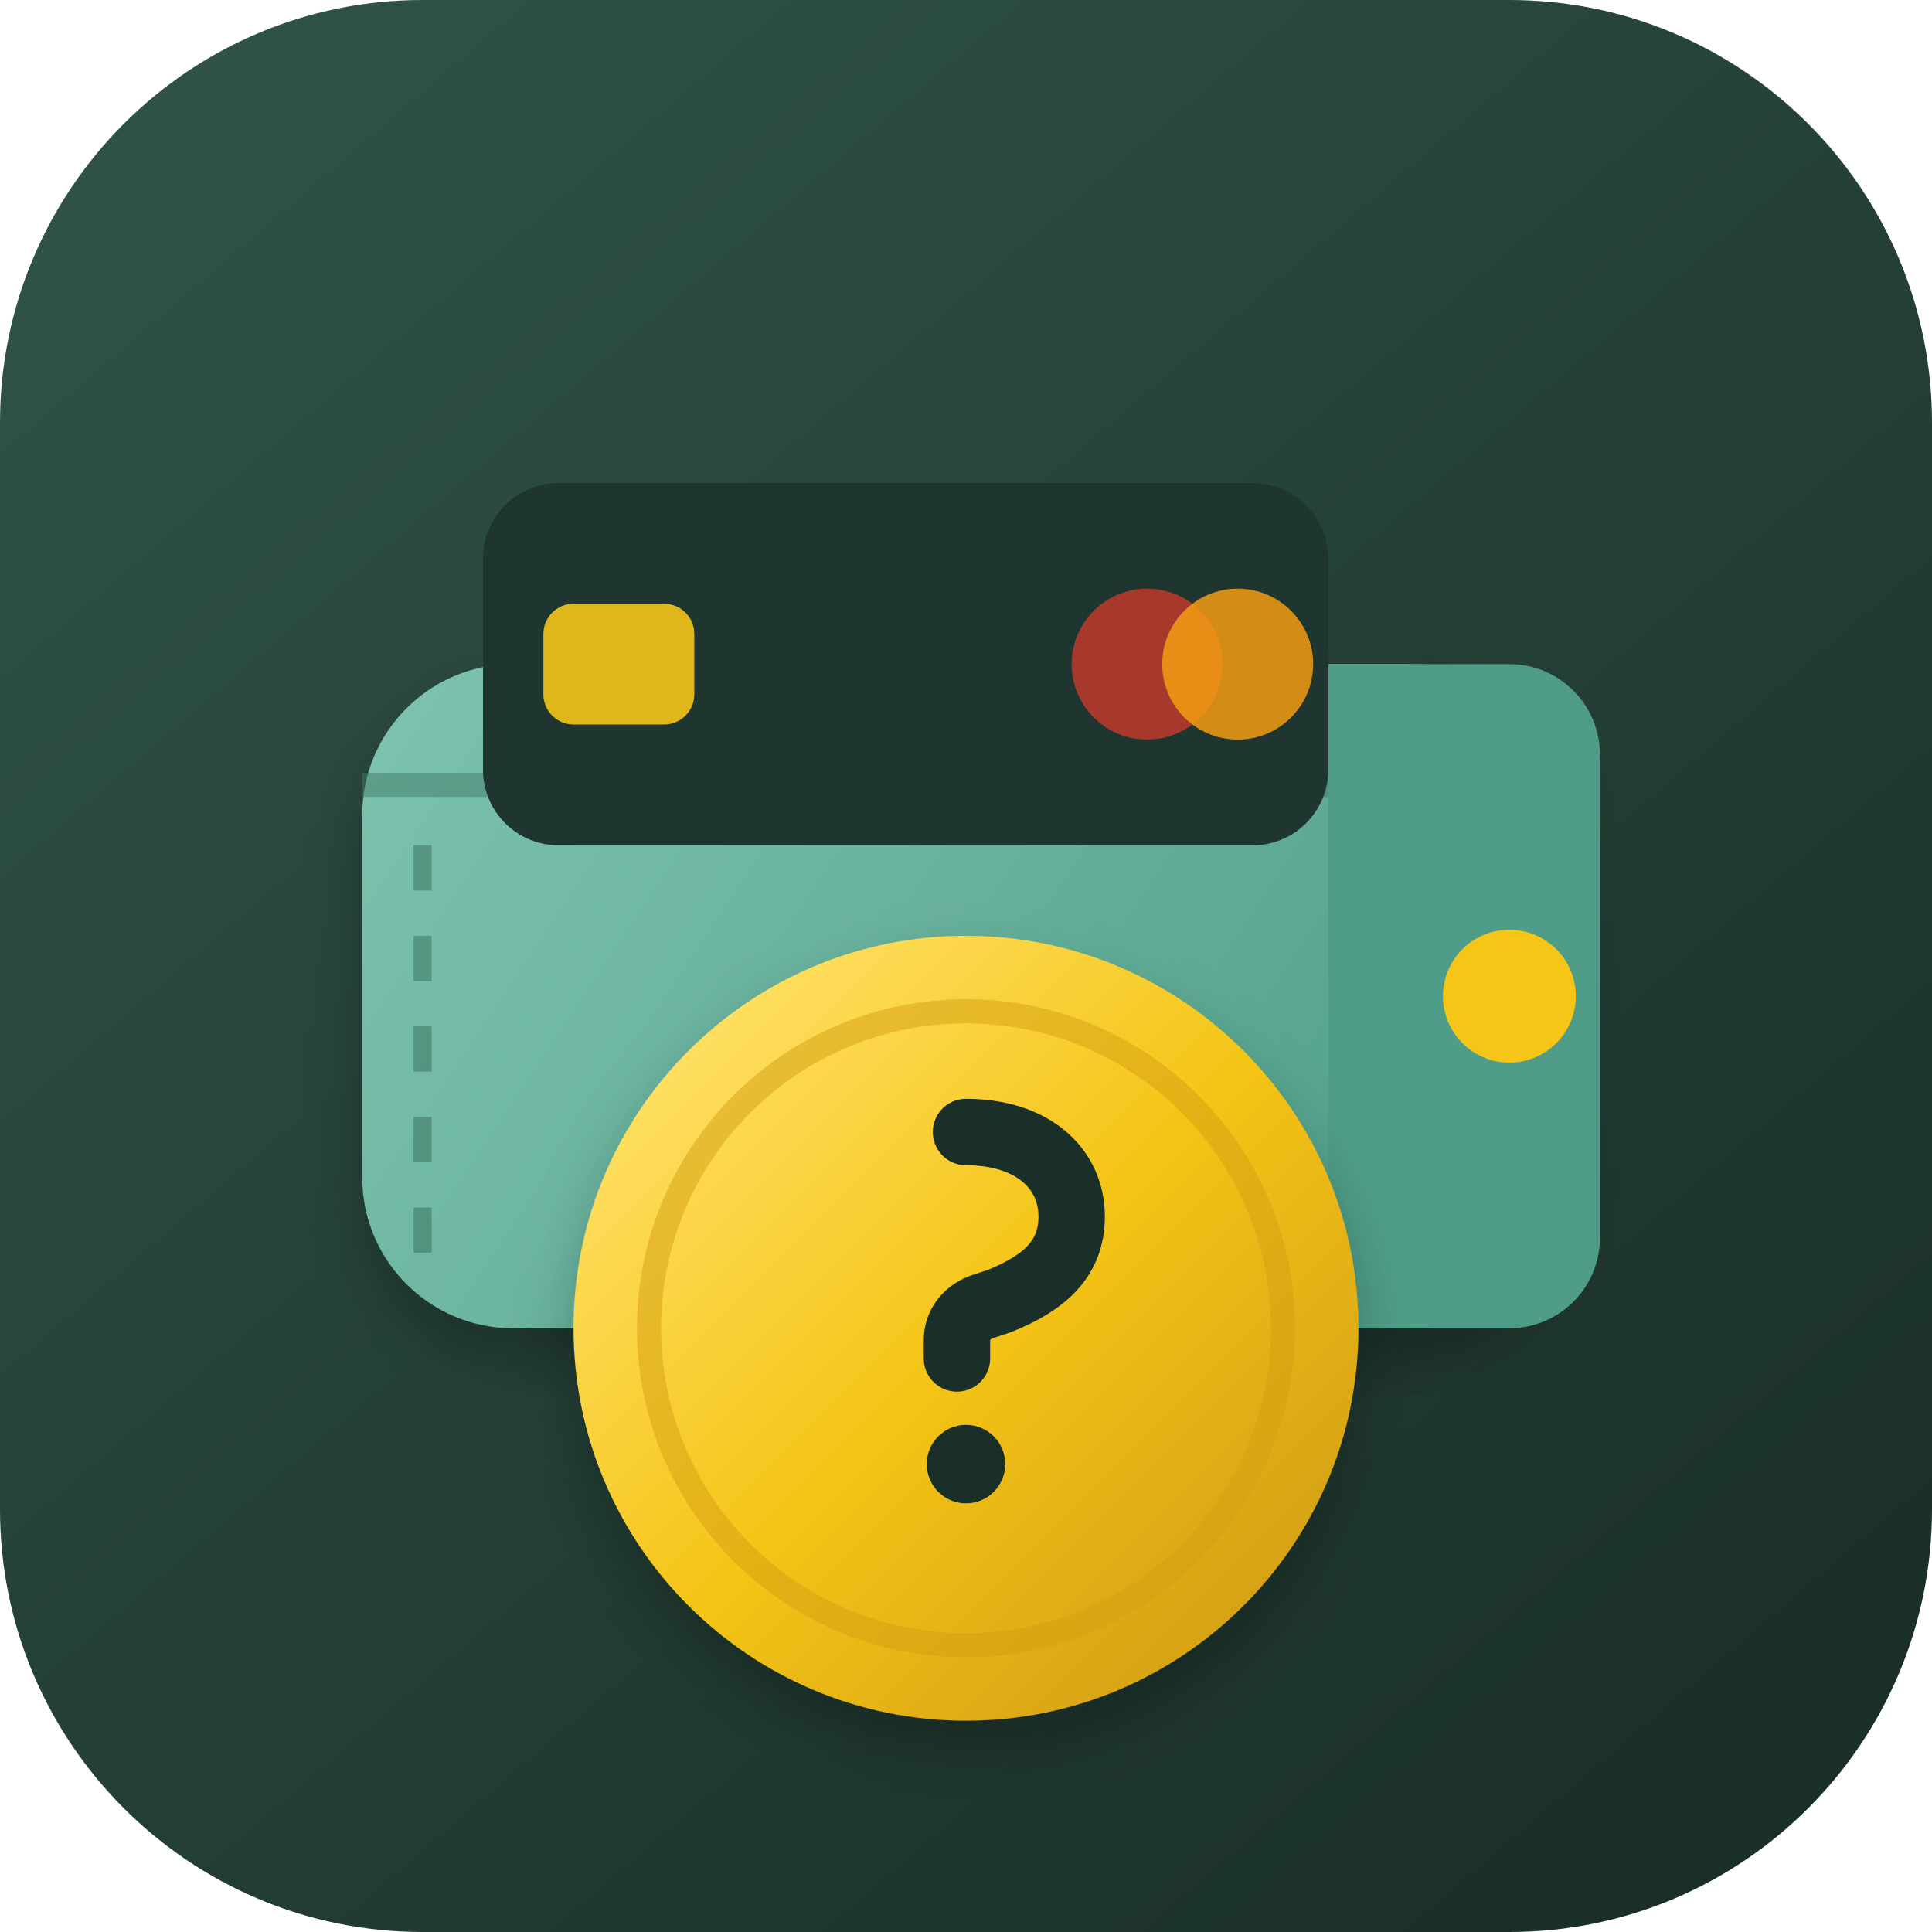
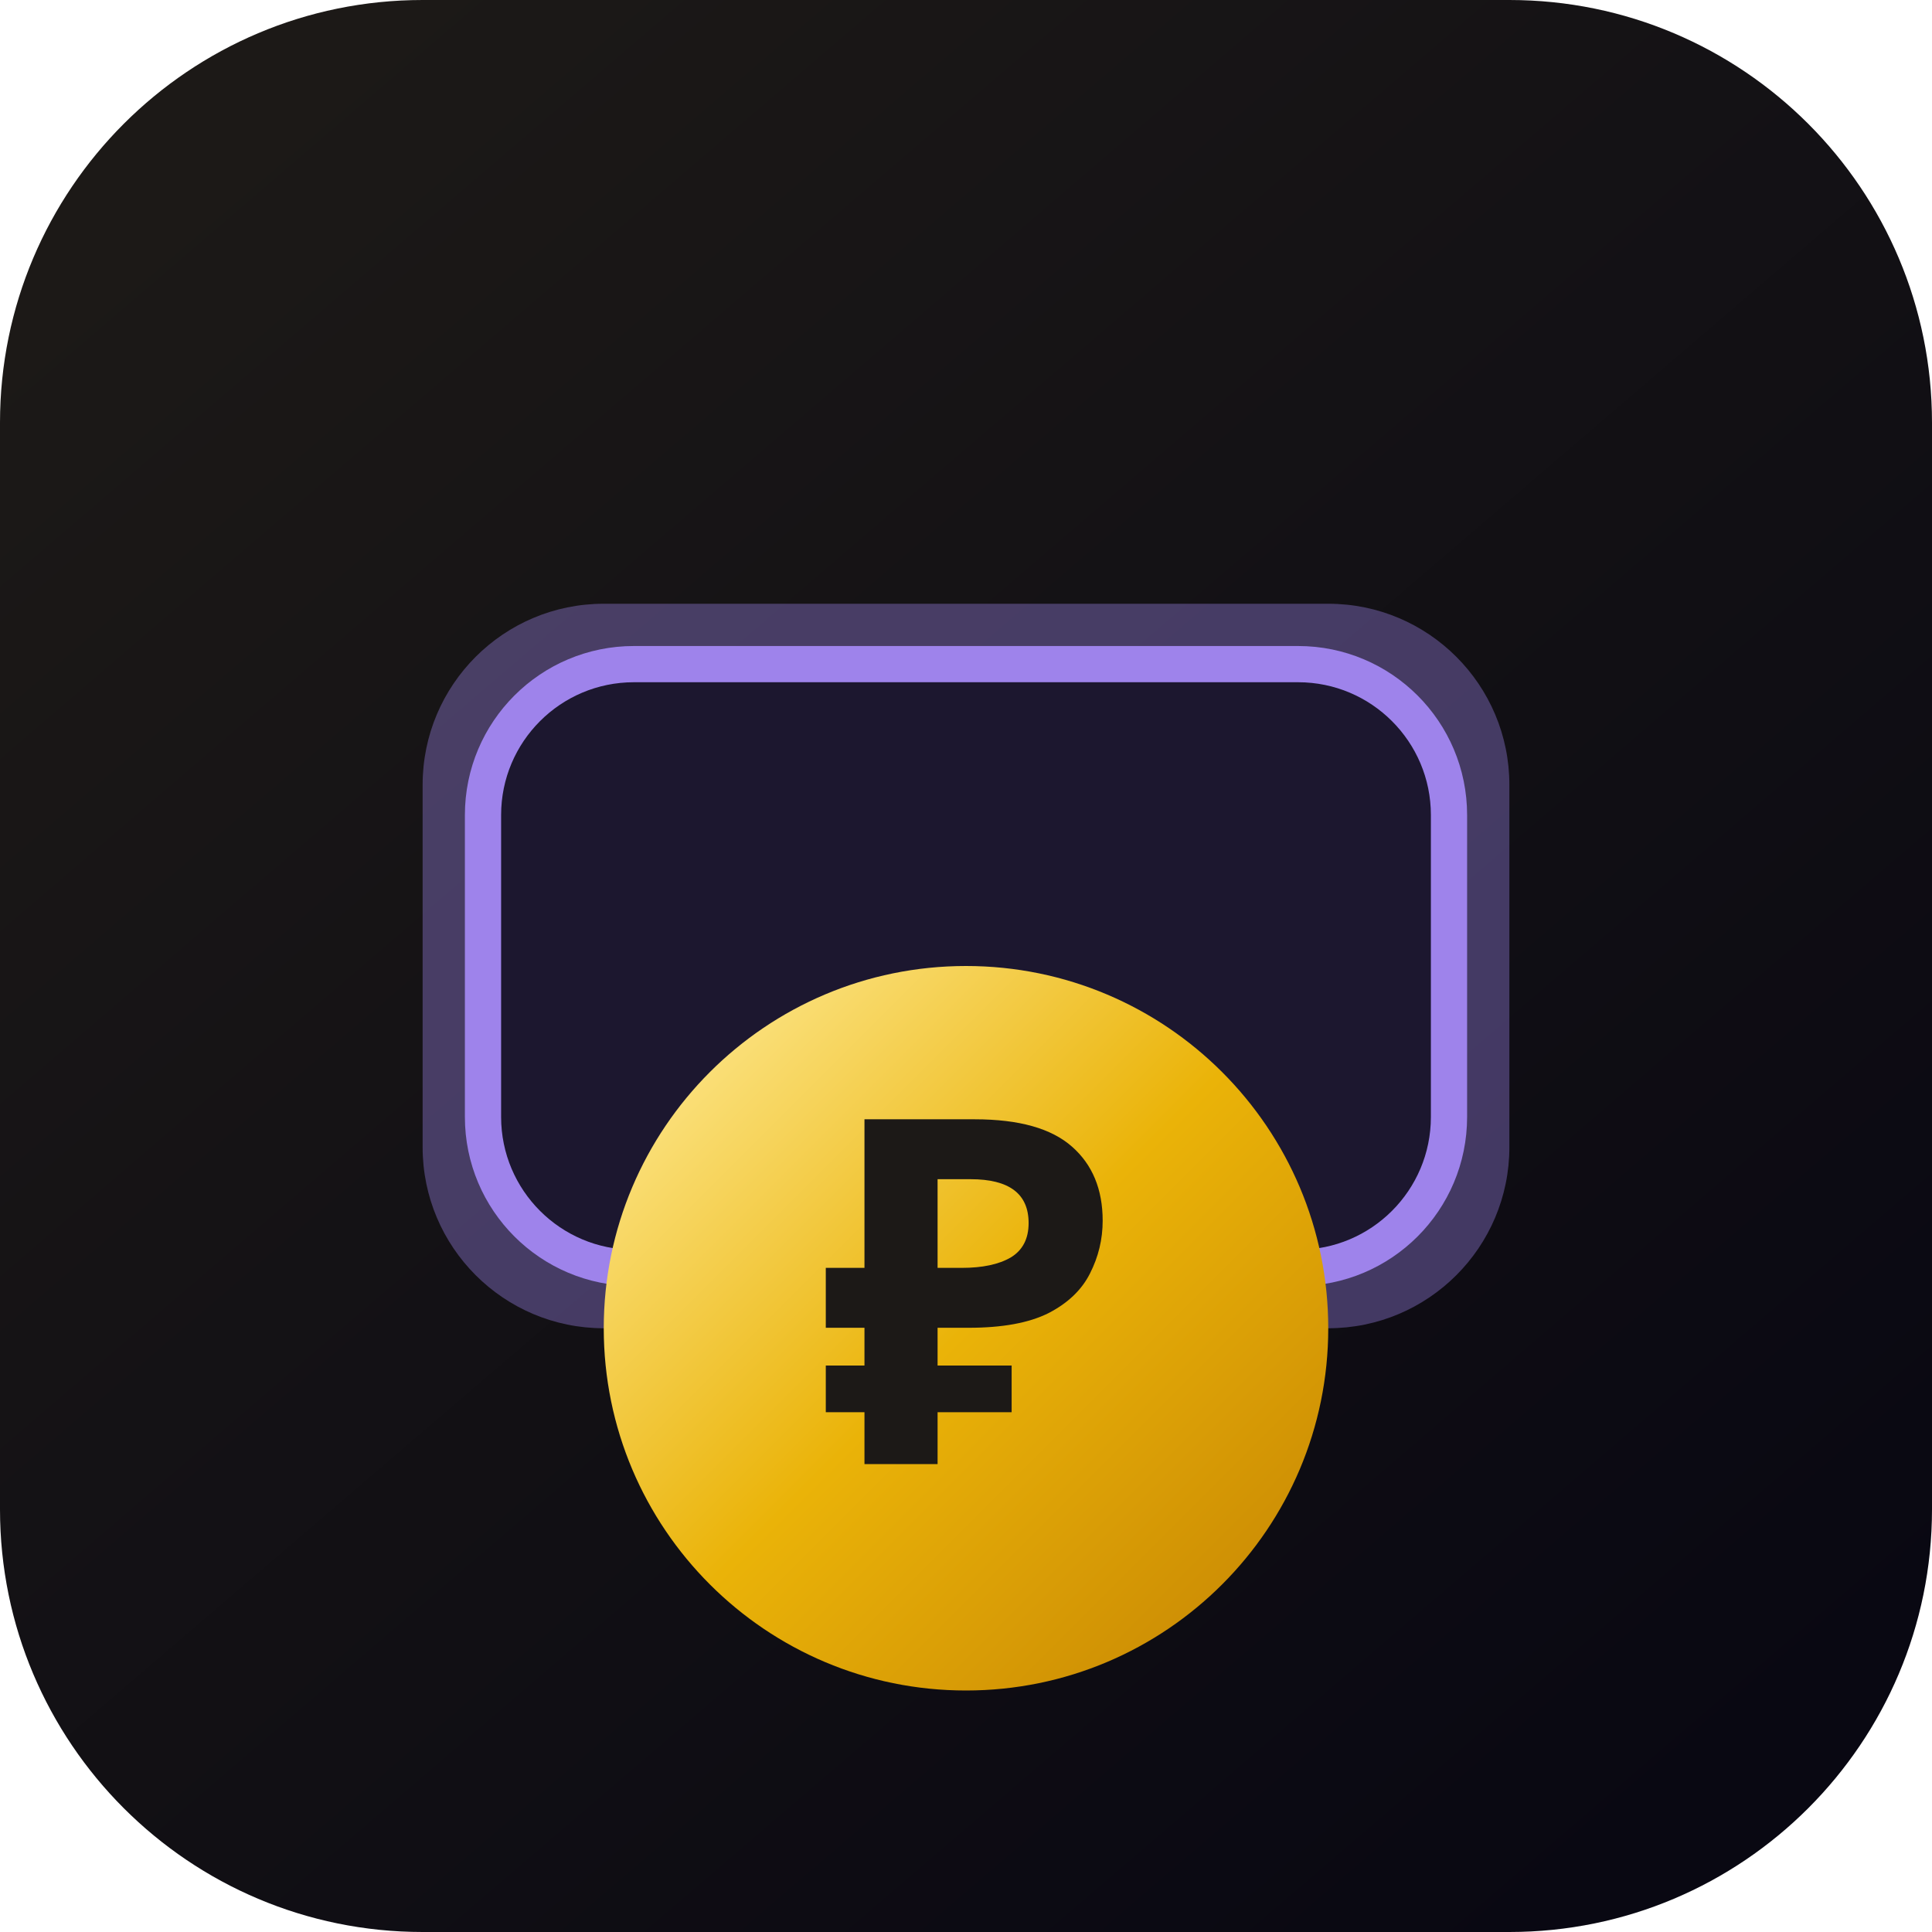
<svg xmlns="http://www.w3.org/2000/svg" viewBox="0 0 64 64" fill="none" role="img" aria-label="Личный бюджет">
  <defs>
    <linearGradient id="bg" x1="8" y1="4" x2="56" y2="60" gradientUnits="userSpaceOnUse">
-       <stop stop-color="#2f5245" />
-       <stop offset="1" stop-color="#1a2f28" />
-     </linearGradient>
-     <linearGradient id="wallet" x1="14" y1="18" x2="50" y2="42" gradientUnits="userSpaceOnUse">
-       <stop stop-color="#7ec4b0" />
-       <stop offset="1" stop-color="#4f9d88" />
+       <stop stop-color="#1c1917" />
+       <stop offset="1" stop-color="#090812" />
    </linearGradient>
    <linearGradient id="coin" x1="22" y1="34" x2="42" y2="54" gradientUnits="userSpaceOnUse">
-       <stop stop-color="#ffe066" />
-       <stop offset="0.5" stop-color="#f5c518" />
-       <stop offset="1" stop-color="#d4a012" />
+       <stop stop-color="#fde68a" />
+       <stop offset="0.5" stop-color="#eab308" />
+       <stop offset="1" stop-color="#ca8a04" />
    </linearGradient>
-     <filter id="soft" x="-10%" y="-10%" width="120%" height="120%">
-       <feDropShadow dx="0" dy="1" stdDeviation="1" flood-color="#000" flood-opacity="0.25" />
-     </filter>
  </defs>
  <rect width="64" height="64" rx="14" fill="url(#bg)" />
-   <rect x="12" y="22" width="40" height="22" rx="5" fill="url(#wallet)" filter="url(#soft)" />
-   <path d="M12 26h40" stroke="#3d7a68" stroke-width="0.8" opacity="0.5" />
-   <path d="M14 28v14" stroke="#3d7a68" stroke-width="0.6" stroke-dasharray="1.5 1.5" opacity="0.6" />
-   <path d="M44 22h6a3 3 0 0 1 3 3v16a3 3 0 0 1-3 3h-6" fill="#4f9d88" />
-   <circle cx="50" cy="33" r="2.2" fill="#f5c518" />
-   <rect x="16" y="16" width="28" height="12" rx="2.5" fill="#1e3530" />
-   <rect x="18" y="20" width="5" height="4" rx="1" fill="#f5c518" opacity="0.9" />
-   <circle cx="38" cy="22" r="2.5" fill="#c0392b" opacity="0.85" />
-   <circle cx="41" cy="22" r="2.5" fill="#f39c12" opacity="0.85" />
-   <circle cx="32" cy="44" r="13" fill="url(#coin)" filter="url(#soft)" />
-   <circle cx="32" cy="44" r="10.5" fill="none" stroke="#d4a012" stroke-width="0.8" opacity="0.5" />
-   <path d="M32 37.5c2.2 0 3.5 1.2 3.5 2.8 0 1.4-0.9 2.2-2.4 2.8l-0.6 0.2c-0.5 0.2-0.8 0.6-0.8 1.1v0.6" stroke="#1a2f28" stroke-width="2.2" stroke-linecap="round" fill="none" />
-   <circle cx="32" cy="48.5" r="1.3" fill="#1a2f28" />
+   <rect x="14" y="20" width="36" height="24" rx="6" fill="#a78bfa" opacity="0.35" />
+   <rect x="16" y="22" width="32" height="20" rx="5" fill="#171329" stroke="#a78bfa" stroke-width="1.2" opacity="0.9" />
+   <circle cx="32" cy="44" r="12" fill="url(#coin)" />
+   <text x="32" y="48.5" text-anchor="middle" font-size="16" font-weight="800" fill="#1c1917" font-family="system-ui,sans-serif">₽</text>
</svg>
